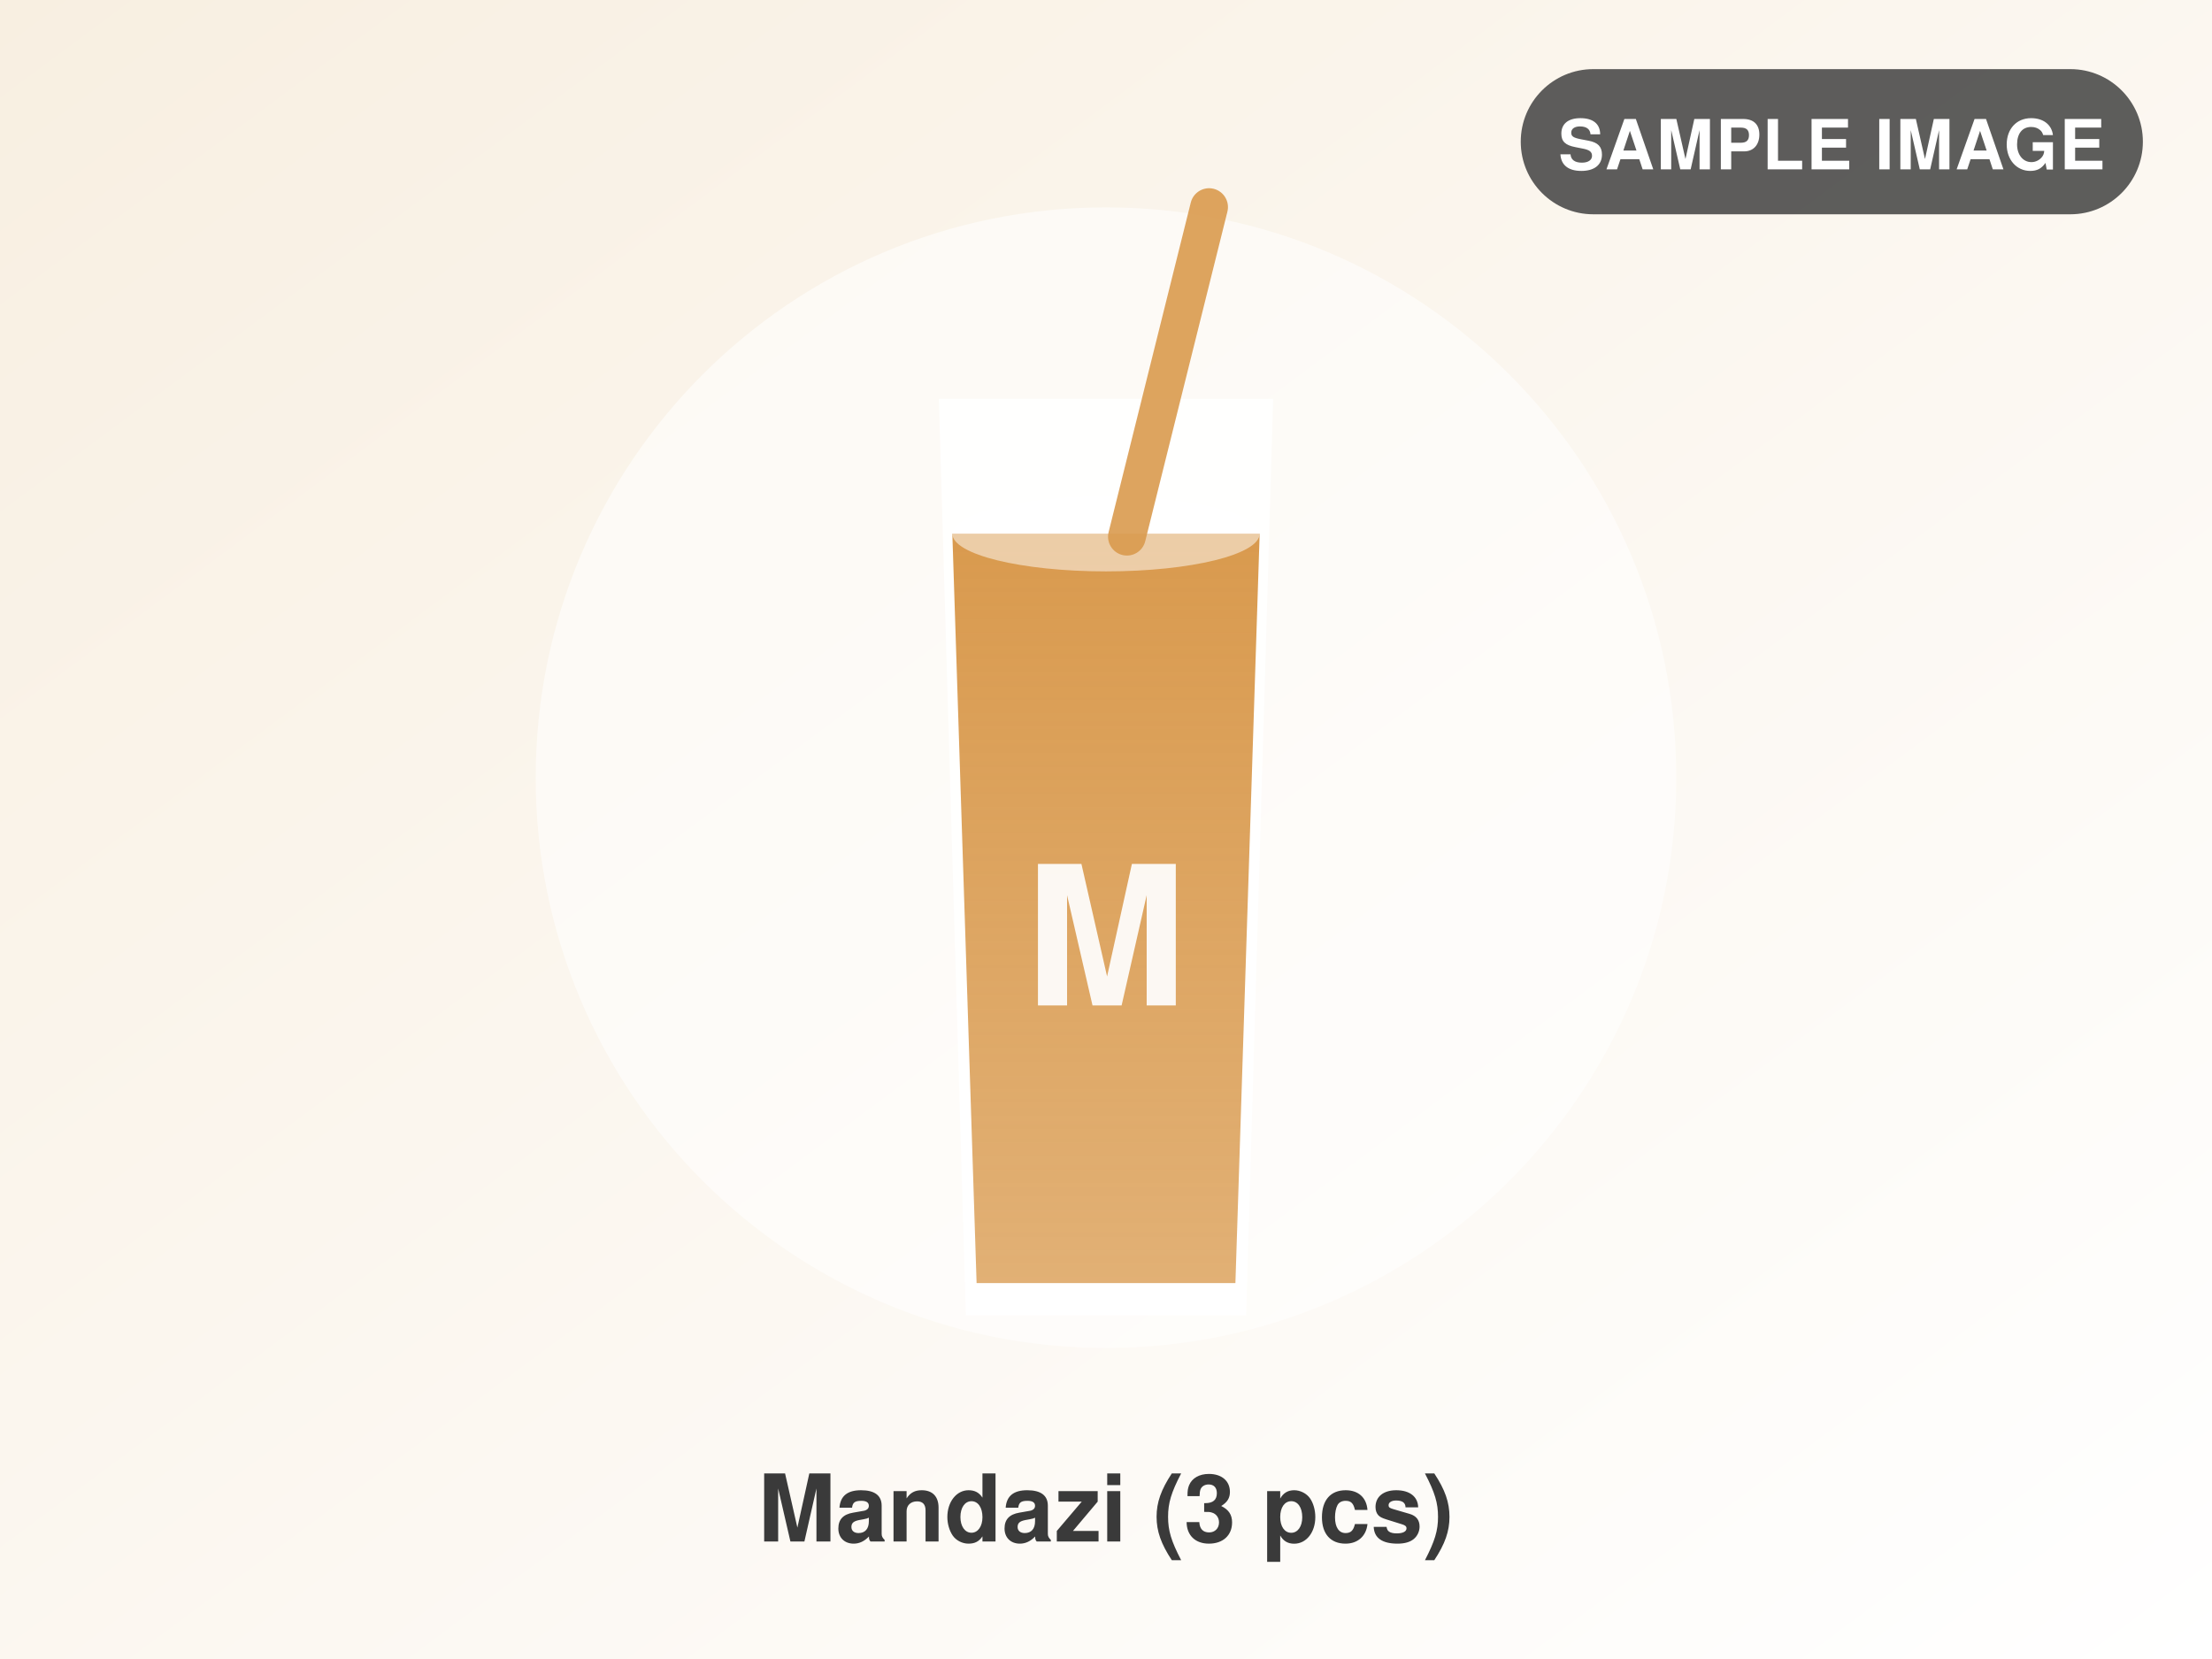
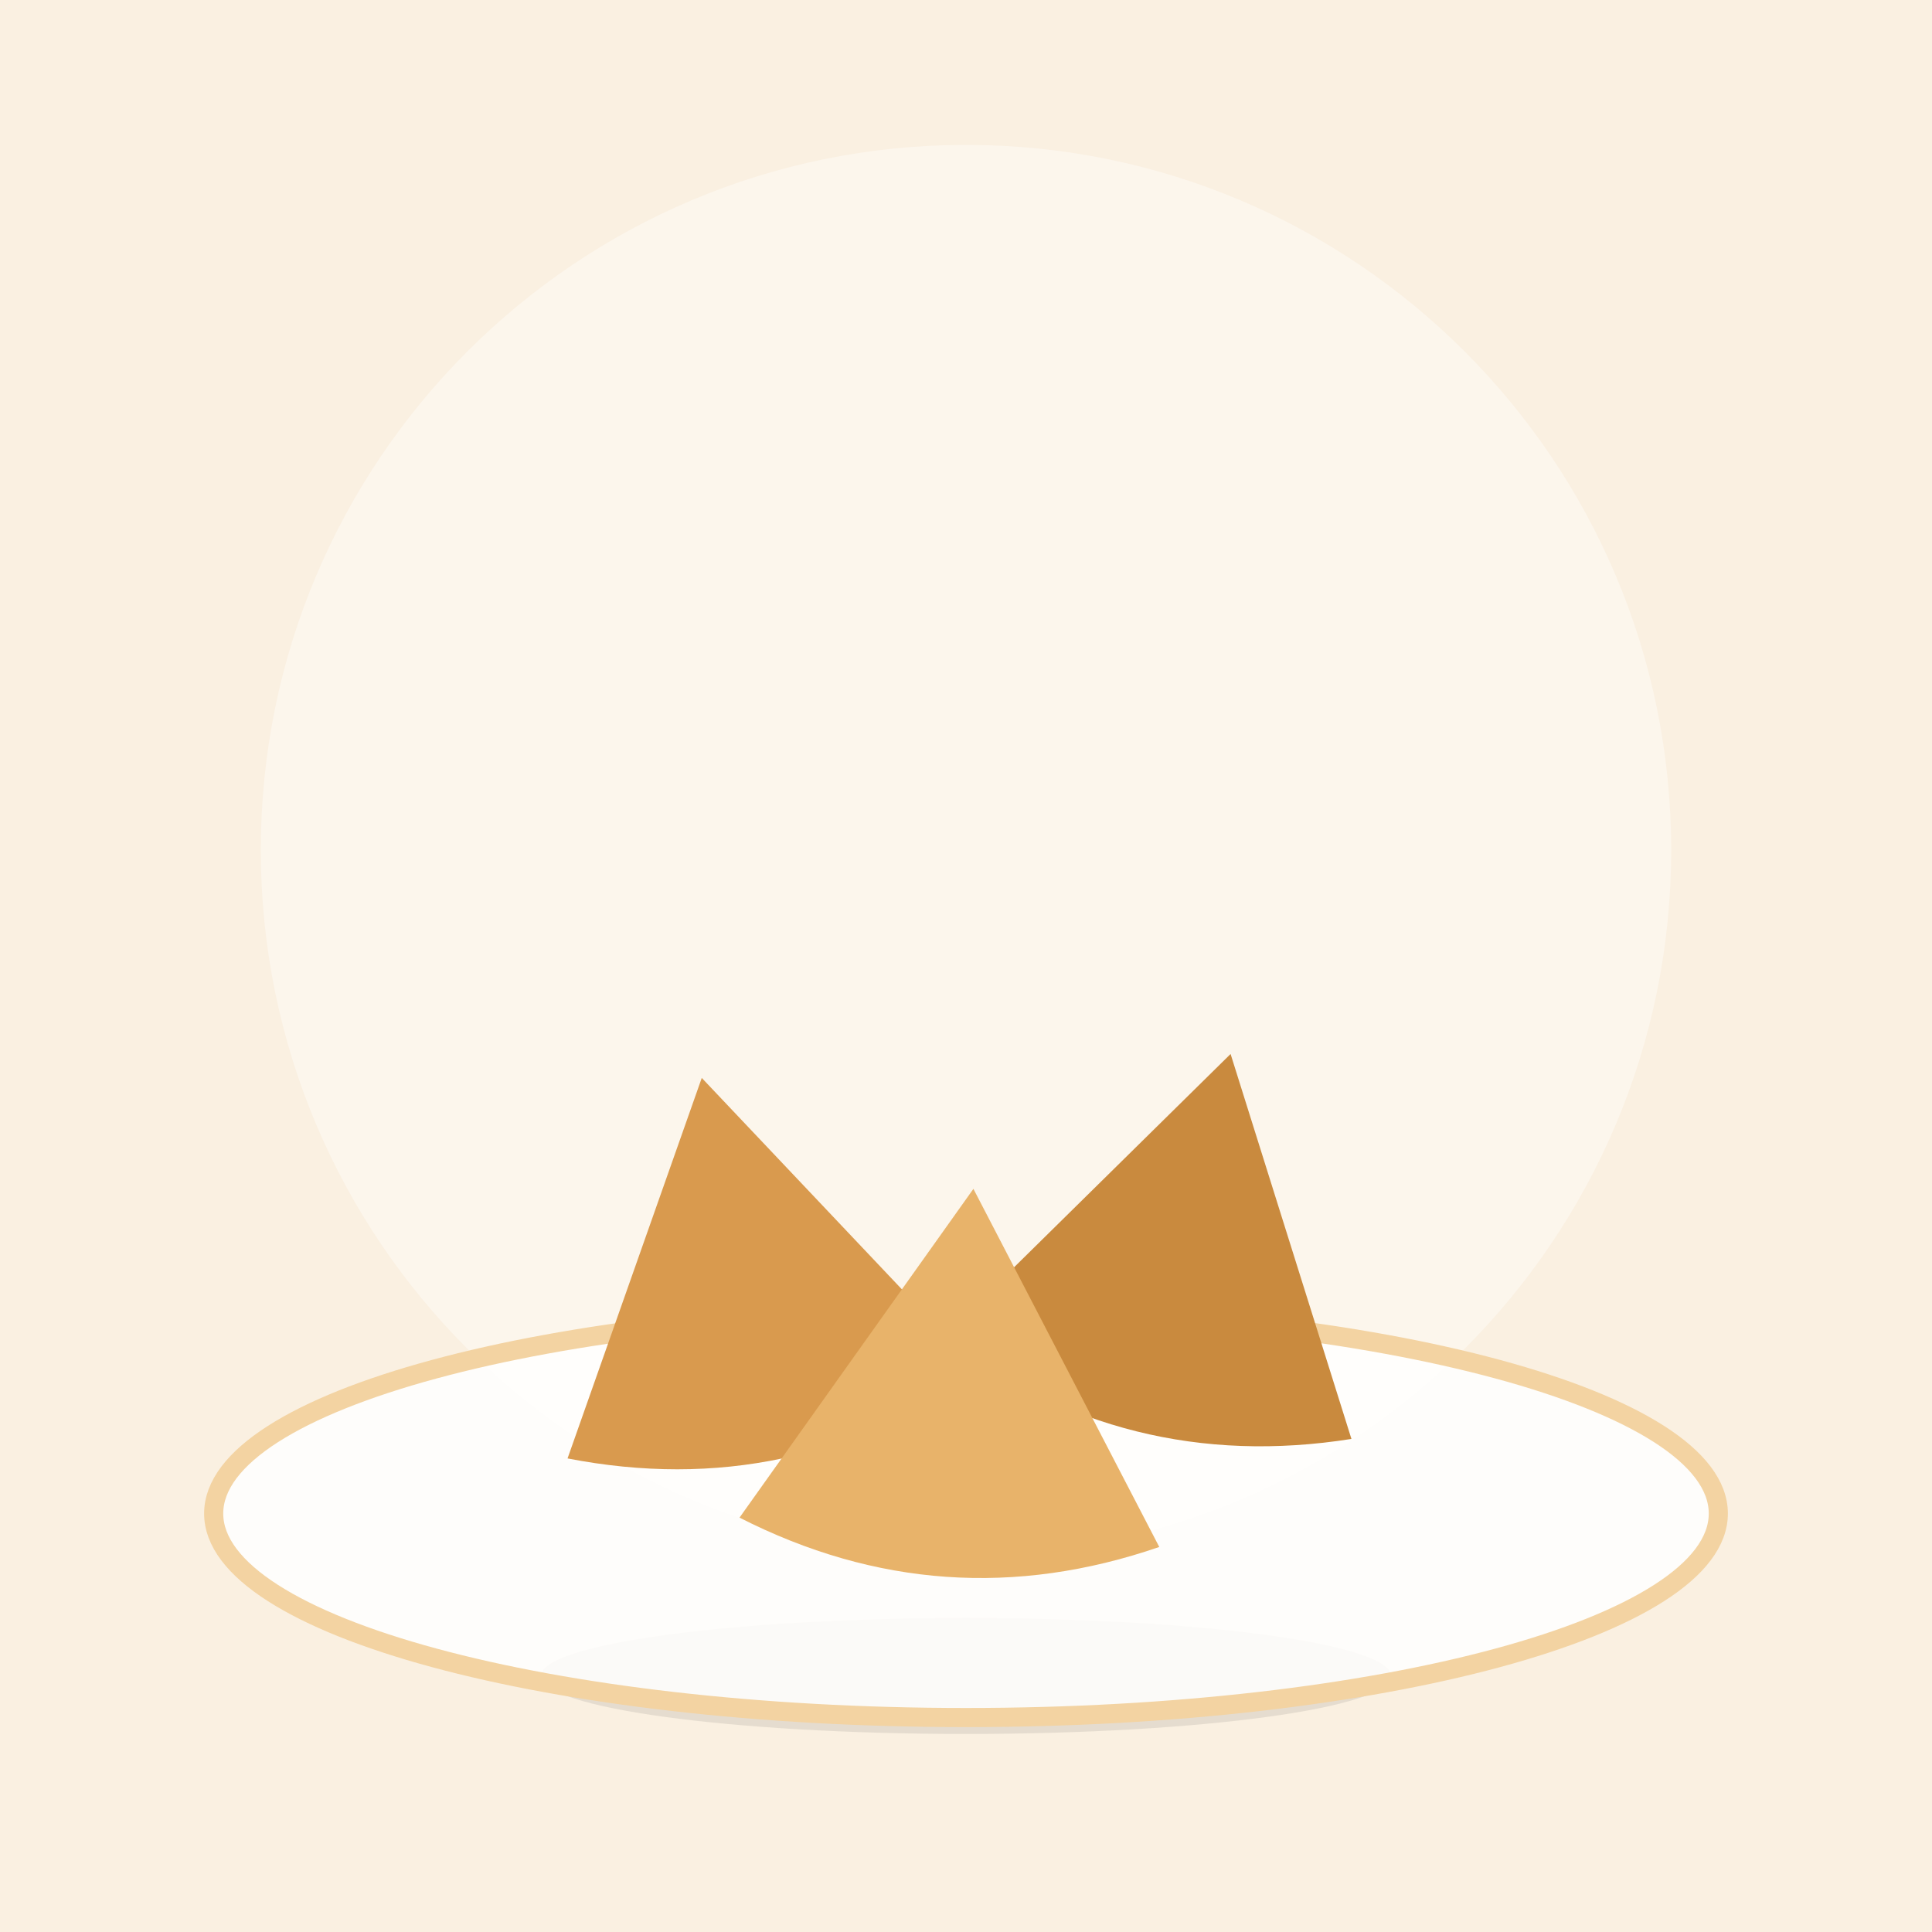
- <svg xmlns="http://www.w3.org/2000/svg" viewBox="0 0 640 480" width="640" height="480" role="img" aria-label="Mandazi (3 pcs) — sample illustration">
-   <defs>
-     <linearGradient id="bg" x1="0" y1="0" x2="1" y2="1">
-       <stop offset="0" stop-color="#f8efe1" />
-       <stop offset="1" stop-color="#ffffff" />
-     </linearGradient>
-     <linearGradient id="juice" x1="0" y1="0" x2="0" y2="1">
-       <stop offset="0" stop-color="#d99a4e" />
-       <stop offset="1" stop-color="#d99a4e" stop-opacity="0.78" />
-     </linearGradient>
-   </defs>
-   <rect width="640" height="480" fill="url(#bg)" />
-   <circle cx="320" cy="225" r="165" fill="#ffffff" opacity="0.55" />
-   <g transform="translate(320 248) scale(0.78)">
-     <path d="M-62 -170 L62 -170 L52 170 L-52 170 Z" fill="#ffffff" opacity="0.92" />
-     <path d="M-57 -120 L57 -120 L48 158 L-48 158 Z" fill="url(#juice)" />
-     <ellipse cx="0" cy="-120" rx="57" ry="14" fill="#ffffff" opacity="0.5" />
-     <rect x="16" y="-250" width="14" height="140" rx="7" fill="#d99a4e" opacity="0.9" transform="rotate(14 23 -180)" />
-     <text x="0" y="55" text-anchor="middle" font-family="Helvetica,Arial,sans-serif" font-size="72" font-weight="700" fill="#ffffff" opacity="0.92">M</text>
-   </g>
-   <text x="320" y="446" text-anchor="middle" font-family="Helvetica,Arial,sans-serif" font-size="27" font-weight="600" fill="#3a3a3a">Mandazi (3 pcs)</text>
-   <g>
-     <rect x="440" y="20" width="180" height="42" rx="21" fill="#3a3a3a" opacity="0.82" />
-     <text x="530" y="49" text-anchor="middle" font-family="Helvetica,Arial,sans-serif" font-size="20" font-weight="700" fill="#ffffff" letter-spacing="0.5">SAMPLE IMAGE</text>
+ <svg xmlns="http://www.w3.org/2000/svg" viewBox="0 0 800 800" width="800" height="800" role="img" aria-label="MnM sample product illustration">
+   <rect width="800" height="800" fill="#FAF0E1" />
+   <circle cx="400" cy="352" r="292" fill="#fff" opacity="0.38" />
+   <ellipse cx="400" cy="694" rx="176" ry="24" fill="#2C2A27" opacity="0.10" />
+   <g transform="translate(400 500) scale(1.32) translate(-400 -500)">
+     <g>
+       <ellipse cx="400" cy="596" rx="236" ry="64" fill="#FFFFFF" opacity="0.85" />
+       <ellipse cx="400" cy="596" rx="236" ry="64" fill="none" stroke="#F3D3A2" stroke-width="6" />
+       <path d="M330 458 L396 566 Q330 594 264 566 Z" fill="#D99A4E" transform="rotate(-12 330 520)" />
+       <path d="M468 450 L534 558 Q468 586 402 558 Z" fill="#C98A3E" transform="rotate(14 468 512)" />
+       <path d="M398 494 L464 602 Q398 630 332 602 Z" fill="#E8B36A" transform="rotate(4 398 556)" />
+     </g>
  </g>
</svg>
